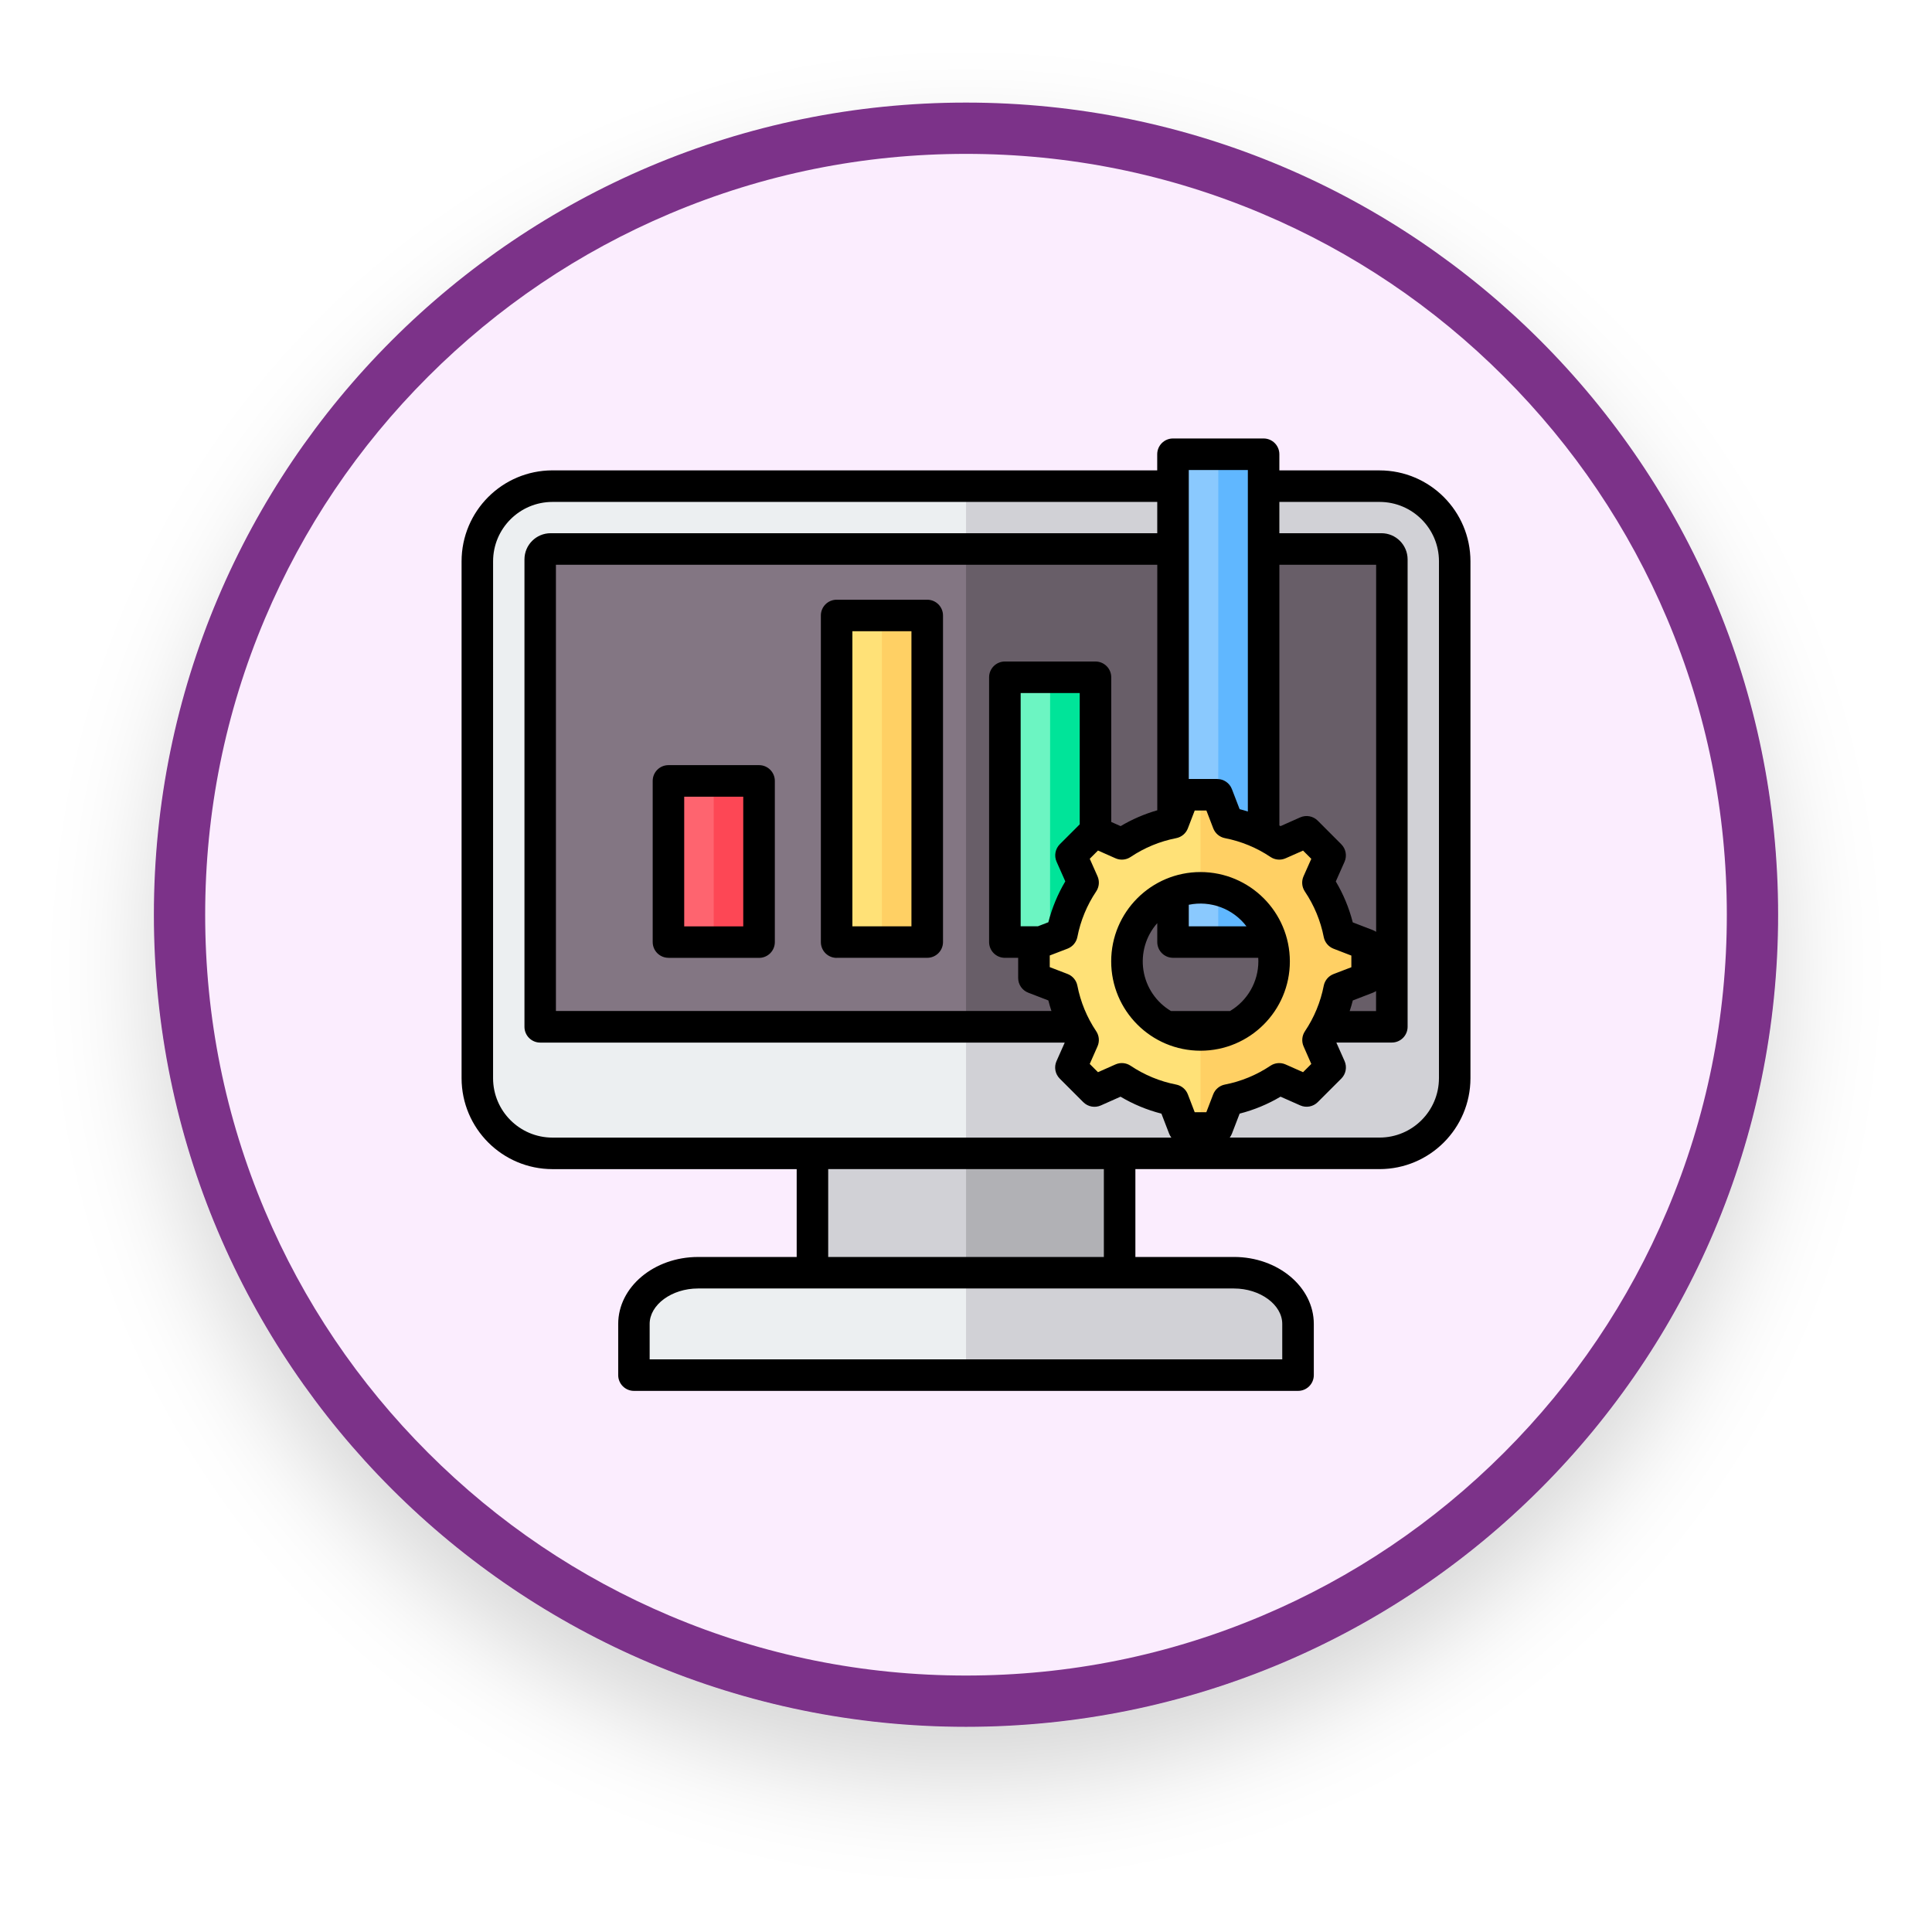
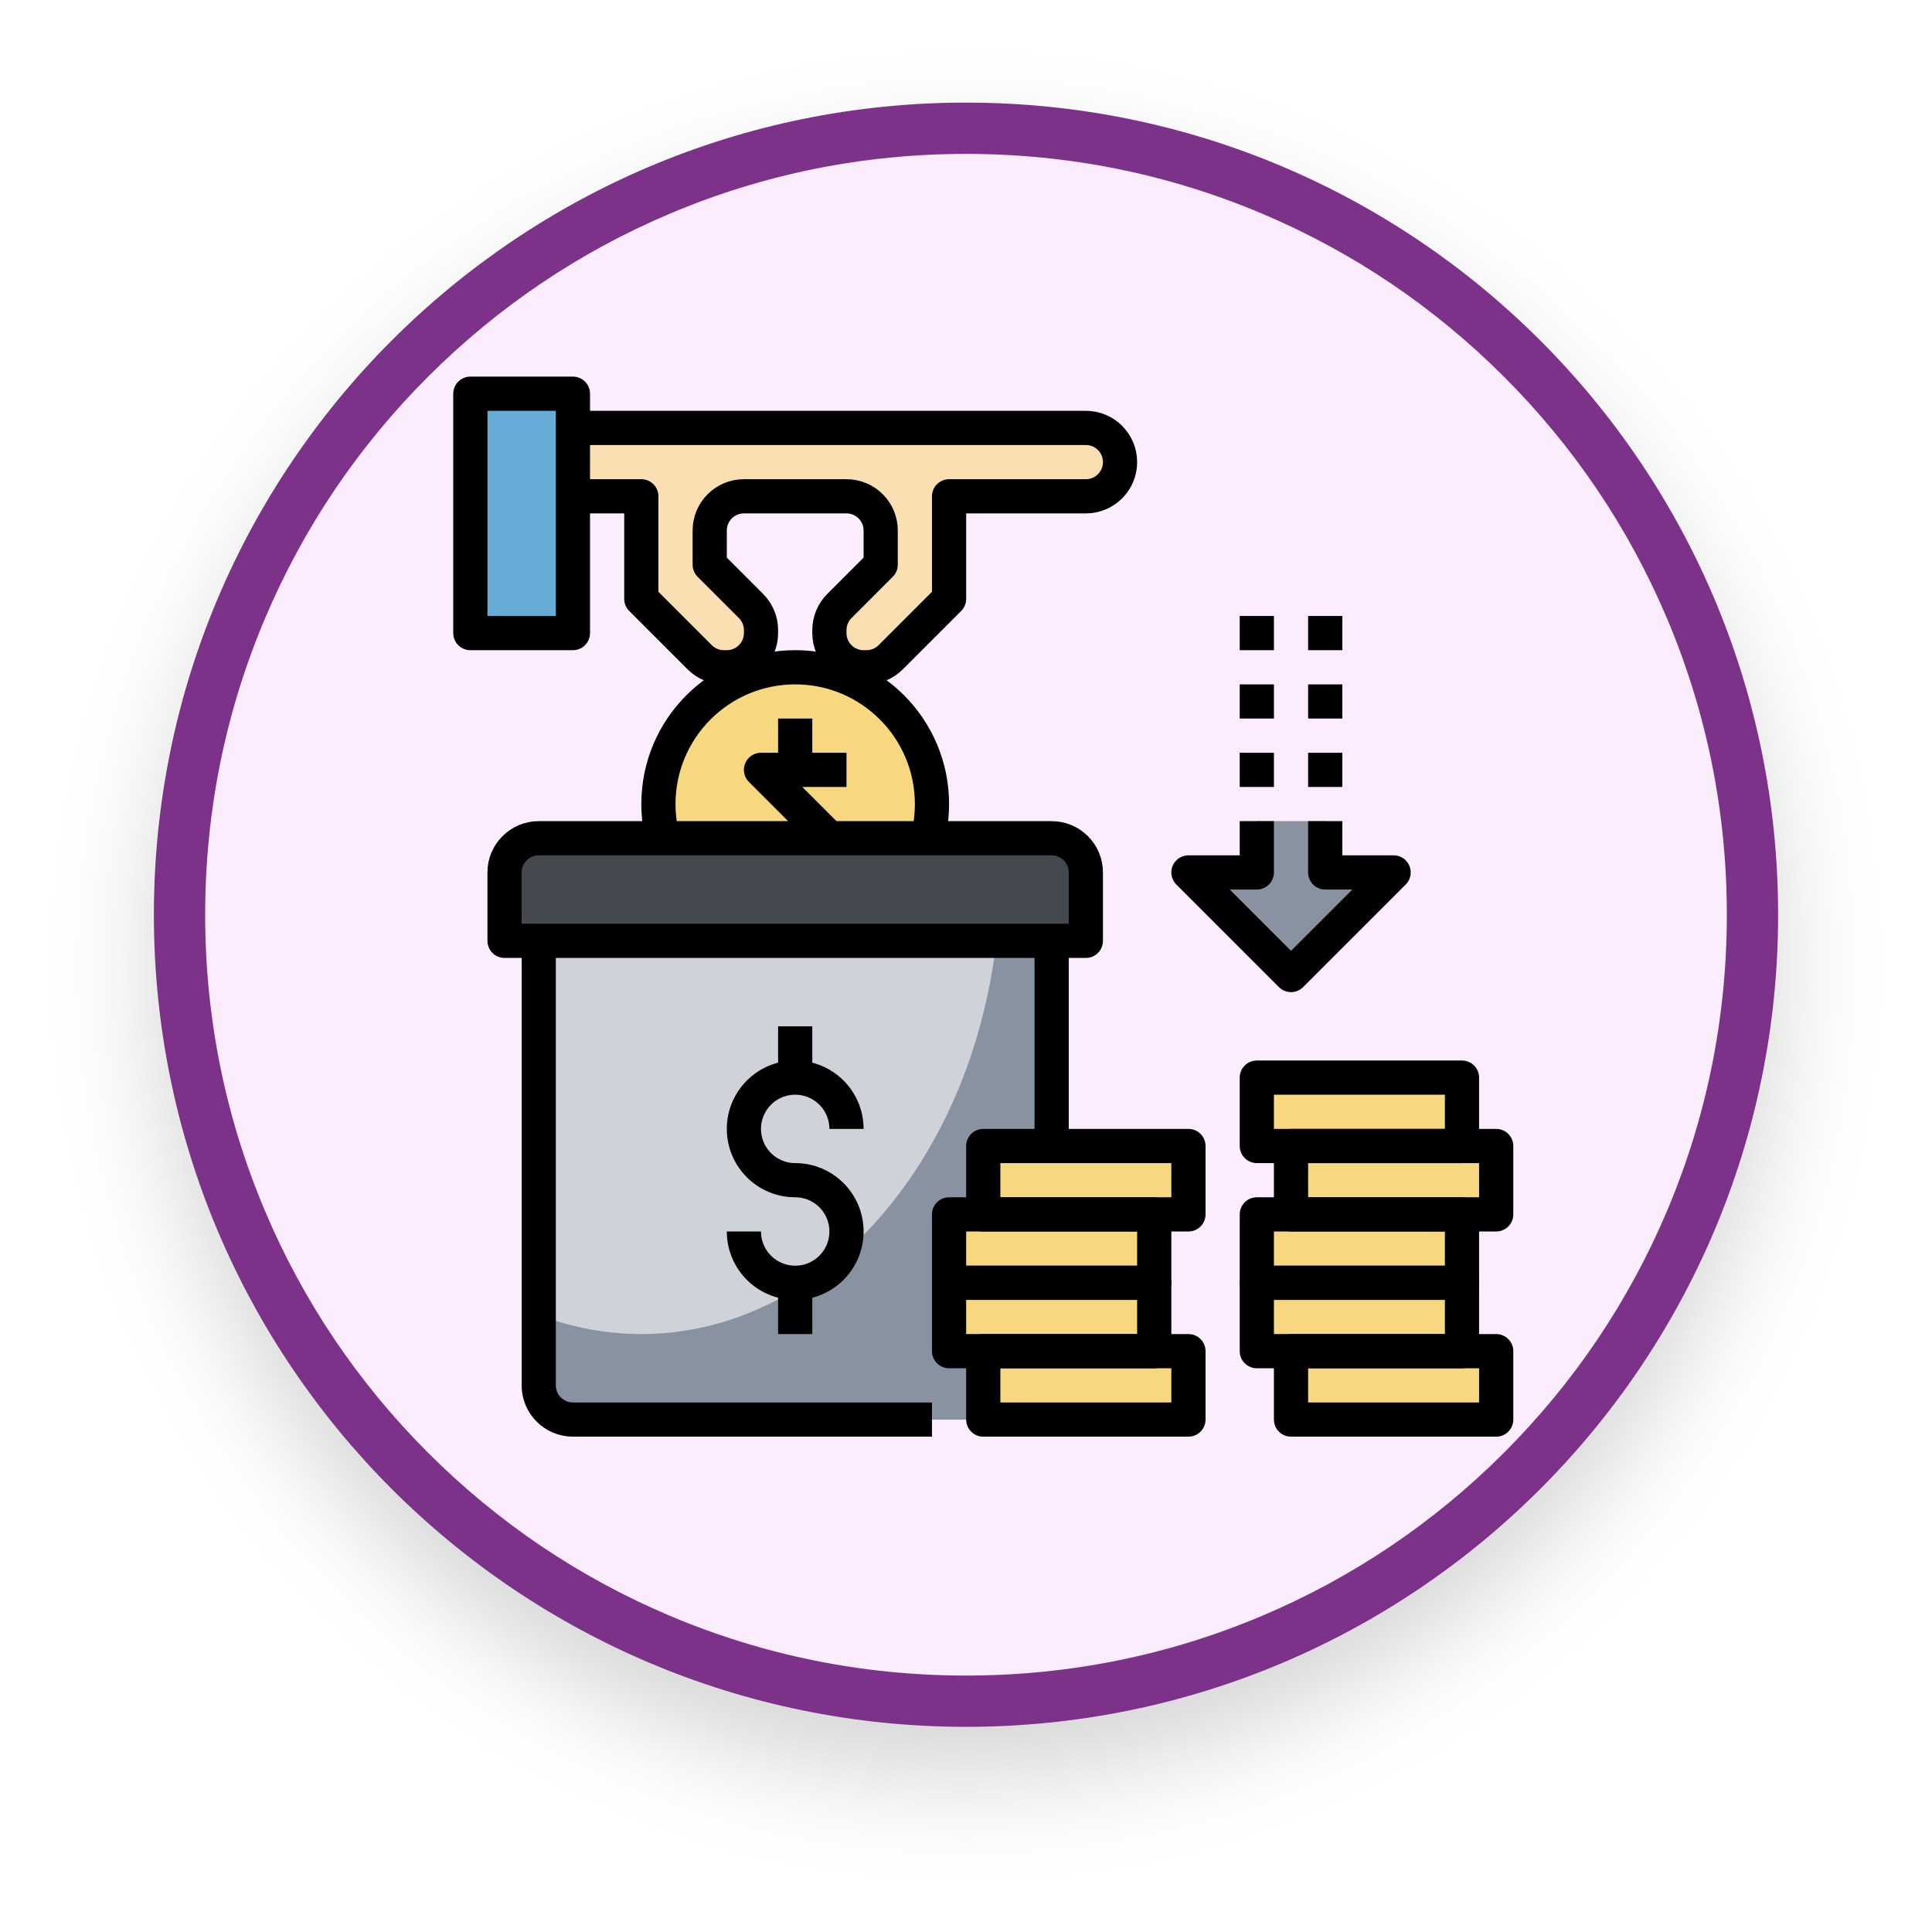
<svg xmlns="http://www.w3.org/2000/svg" width="113" height="113" viewBox="0 0 113 113">
  <defs>
    <filter id="Path_982547" x="0" y="0" width="113" height="113" filterUnits="userSpaceOnUse">
      <feOffset dy="3" input="SourceAlpha" />
      <feGaussianBlur stdDeviation="3" result="blur" />
      <feFlood flood-opacity="0.161" />
      <feComposite operator="in" in2="blur" />
      <feComposite in="SourceGraphic" />
    </filter>
  </defs>
-   <g id="Group_1179262" data-name="Group 1179262" transform="translate(-1424.49 -2361.935)">
-     <g id="Group_1179029" data-name="Group 1179029">
-       <g id="Group_1178720" data-name="Group 1178720" transform="translate(631 872.5)">
-         <g id="Group_1176922" data-name="Group 1176922" transform="translate(802.49 1495.435)">
-           <g id="Group_1172322" data-name="Group 1172322" transform="translate(0 0)">
-             <g id="Group_1164700" data-name="Group 1164700">
-               <g id="Group_1160931" data-name="Group 1160931">
-                 <g id="Group_1160749" data-name="Group 1160749">
-                   <g id="Group_1158891" data-name="Group 1158891">
-                     <g id="Group_1157406" data-name="Group 1157406">
-                       <g id="Group_1155793" data-name="Group 1155793">
-                         <g id="Group_1154704" data-name="Group 1154704">
-                           <g id="Group_1150790" data-name="Group 1150790">
-                             <g id="Group_1154214" data-name="Group 1154214">
-                               <g id="Group_1152583" data-name="Group 1152583">
-                                 <g id="Group_1146973" data-name="Group 1146973">
-                                   <g id="Group_1146954" data-name="Group 1146954">
-                                     <g transform="matrix(1, 0, 0, 1, -9, -6)" filter="url(#Path_982547)">
-                                       <g id="Path_982547-2" data-name="Path 982547" transform="translate(9 6)" fill="#fbedfe">
-                                         <path d="M 47.5 93.5 C 41.289 93.5 35.265 92.284 29.595 89.886 C 24.118 87.569 19.198 84.252 14.973 80.027 C 10.748 75.802 7.431 70.882 5.114 65.405 C 2.716 59.735 1.5 53.711 1.5 47.5 C 1.5 41.289 2.716 35.265 5.114 29.595 C 7.431 24.118 10.748 19.198 14.973 14.973 C 19.198 10.748 24.118 7.431 29.595 5.114 C 35.265 2.716 41.289 1.5 47.5 1.5 C 53.711 1.5 59.735 2.716 65.405 5.114 C 70.882 7.431 75.802 10.748 80.027 14.973 C 84.252 19.198 87.569 24.118 89.886 29.595 C 92.284 35.265 93.5 41.289 93.5 47.5 C 93.5 53.711 92.284 59.735 89.886 65.405 C 87.569 70.882 84.252 75.802 80.027 80.027 C 75.802 84.252 70.882 87.569 65.405 89.886 C 59.735 92.284 53.711 93.5 47.5 93.5 Z" stroke="none" />
-                                         <path d="M 47.5 3 C 41.491 3 35.664 4.176 30.18 6.496 C 24.881 8.737 20.122 11.946 16.034 16.034 C 11.946 20.121 8.737 24.881 6.496 30.179 C 4.176 35.664 3 41.491 3 47.5 C 3 53.509 4.176 59.336 6.496 64.82 C 8.737 70.119 11.946 74.878 16.034 78.966 C 20.122 83.054 24.881 86.263 30.18 88.504 C 35.664 90.824 41.491 92 47.5 92 C 53.509 92 59.336 90.824 64.821 88.504 C 70.119 86.263 74.878 83.054 78.966 78.966 C 83.054 74.878 86.263 70.119 88.504 64.82 C 90.824 59.336 92 53.509 92 47.5 C 92 41.491 90.824 35.664 88.504 30.179 C 86.263 24.881 83.054 20.121 78.966 16.034 C 74.878 11.946 70.119 8.737 64.821 6.496 C 59.336 4.176 53.509 3 47.5 3 M 47.5 0 C 73.734 0 95 21.266 95 47.5 C 95 73.733 73.734 95 47.5 95 C 21.266 95 7.62939453125e-06 73.733 7.62939453125e-06 47.5 C 7.62939453125e-06 21.266 21.266 0 47.5 0 Z" stroke="none" fill="#7b3289" />
+   <g id="Group_1206703" data-name="Group 1206703" transform="translate(-788.49 -1054.972)">
+     <g id="Group_1206225" data-name="Group 1206225">
+       <g id="Group_1202719" data-name="Group 1202719" transform="translate(-5 -1645.051)">
+         <g id="Group_1202072" data-name="Group 1202072" transform="translate(0 324.215)">
+           <g id="Group_1178713" data-name="Group 1178713" transform="translate(0 886.374)">
+             <g id="Group_1176922" data-name="Group 1176922" transform="translate(802.49 1495.435)">
+               <g id="Group_1172322" data-name="Group 1172322" transform="translate(0 0)">
+                 <g id="Group_1164700" data-name="Group 1164700">
+                   <g id="Group_1160931" data-name="Group 1160931">
+                     <g id="Group_1160749" data-name="Group 1160749">
+                       <g id="Group_1158891" data-name="Group 1158891">
+                         <g id="Group_1157406" data-name="Group 1157406">
+                           <g id="Group_1155793" data-name="Group 1155793">
+                             <g id="Group_1154704" data-name="Group 1154704">
+                               <g id="Group_1150790" data-name="Group 1150790">
+                                 <g id="Group_1154214" data-name="Group 1154214">
+                                   <g id="Group_1152583" data-name="Group 1152583">
+                                     <g id="Group_1146973" data-name="Group 1146973">
+                                       <g id="Group_1146954" data-name="Group 1146954">
+                                         <g transform="matrix(1, 0, 0, 1, -9, -6)" filter="url(#Path_982547)">
+                                           <g id="Path_982547-2" data-name="Path 982547" transform="translate(9 6)" fill="#fbedfe">
+                                             <path d="M 47.5 93.5 C 41.289 93.5 35.265 92.284 29.595 89.886 C 24.118 87.569 19.198 84.252 14.973 80.027 C 10.748 75.802 7.431 70.882 5.114 65.405 C 2.716 59.735 1.5 53.711 1.5 47.5 C 1.5 41.289 2.716 35.265 5.114 29.595 C 7.431 24.118 10.748 19.198 14.973 14.973 C 19.198 10.748 24.118 7.431 29.595 5.114 C 35.265 2.716 41.289 1.5 47.5 1.5 C 53.711 1.5 59.735 2.716 65.405 5.114 C 70.882 7.431 75.802 10.748 80.027 14.973 C 84.252 19.198 87.569 24.118 89.886 29.595 C 92.284 35.265 93.5 41.289 93.5 47.5 C 93.5 53.711 92.284 59.735 89.886 65.405 C 87.569 70.882 84.252 75.802 80.027 80.027 C 75.802 84.252 70.882 87.569 65.405 89.886 C 59.735 92.284 53.711 93.5 47.5 93.5 Z" stroke="none" />
+                                             <path d="M 47.5 3 C 41.491 3 35.664 4.176 30.18 6.496 C 24.881 8.737 20.122 11.946 16.034 16.034 C 11.946 20.121 8.737 24.881 6.496 30.179 C 4.176 35.664 3 41.491 3 47.5 C 3 53.509 4.176 59.336 6.496 64.82 C 8.737 70.119 11.946 74.878 16.034 78.966 C 20.122 83.054 24.881 86.263 30.18 88.504 C 35.664 90.824 41.491 92 47.5 92 C 53.509 92 59.336 90.824 64.821 88.504 C 70.119 86.263 74.878 83.054 78.966 78.966 C 83.054 74.878 86.263 70.119 88.504 64.82 C 90.824 59.336 92 53.509 92 47.5 C 92 41.491 90.824 35.664 88.504 30.179 C 86.263 24.881 83.054 20.121 78.966 16.034 C 74.878 11.946 70.119 8.737 64.821 6.496 C 59.336 4.176 53.509 3 47.5 3 M 47.5 0 C 73.734 0 95 21.266 95 47.5 C 95 73.733 73.734 95 47.5 95 C 21.266 95 7.62939453125e-06 73.733 7.62939453125e-06 47.5 C 7.62939453125e-06 21.266 21.266 0 47.5 0 Z" stroke="none" fill="#7b3289" />
+                                           </g>
+                                         </g>
                                      </g>
                                    </g>
                                  </g>
                                </g>
                              </g>
                            </g>
                          </g>
                        </g>
                      </g>
                    </g>
                  </g>
                </g>
              </g>
            </g>
          </g>
        </g>
      </g>
-       <g id="report_5329513_1_" data-name="report_5329513 (1)" transform="translate(1451.487 2373.234)">
-         <g id="Group_1179028" data-name="Group 1179028" transform="translate(0.92 15.271)">
-           <g id="Group_1179025" data-name="Group 1179025" transform="translate(0 1.865)">
-             <path id="Path_1041010" data-name="Path 1041010" d="M178.055,365.923h17.967v9.561H178.055Z" transform="translate(-158.455 -328.189)" fill="#d1d1d6" fill-rule="evenodd" />
-             <path id="Path_1041011" data-name="Path 1041011" d="M256,365.923h8.983v9.561H256Z" transform="translate(-227.414 -328.189)" fill="#b1b1b5" fill-rule="evenodd" />
-             <path id="Path_1041012" data-name="Path 1041012" d="M12.392,38.527H60.769a4.408,4.408,0,0,1,4.395,4.395V73.156a4.408,4.408,0,0,1-4.395,4.395H12.392A4.408,4.408,0,0,1,8,73.156V42.922A4.408,4.408,0,0,1,12.392,38.527Z" transform="translate(-7.997 -38.527)" fill="#eceff1" fill-rule="evenodd" />
-             <path id="Path_1041013" data-name="Path 1041013" d="M256,38.527h24.189a4.408,4.408,0,0,1,4.395,4.395V73.156a4.408,4.408,0,0,1-4.395,4.395H256Z" transform="translate(-227.414 -38.527)" fill="#d1d1d6" fill-rule="evenodd" />
-             <path id="Path_1041014" data-name="Path 1041014" d="M40.492,70.413h48.6a.611.611,0,0,1,.609.609V98.359H39.883V71.022A.611.611,0,0,1,40.492,70.413Z" transform="translate(-36.208 -66.738)" fill="#837683" fill-rule="evenodd" />
-             <path id="Path_1041015" data-name="Path 1041015" d="M256,70.413h24.3a.611.611,0,0,1,.609.609V98.359H256Z" transform="translate(-227.414 -66.738)" fill="#685e68" fill-rule="evenodd" />
-             <path id="Path_1041016" data-name="Path 1041016" d="M88.65,443.678h36.536a1.155,1.155,0,0,0,1.153-1.153v-1.842c0-1.647-1.687-2.994-3.748-2.994H91.245c-2.061,0-3.748,1.347-3.748,2.994v1.842A1.155,1.155,0,0,0,88.65,443.678Z" transform="translate(-78.334 -391.683)" fill="#eceff1" fill-rule="evenodd" />
-             <path id="Path_1041017" data-name="Path 1041017" d="M256,443.678h18.268a1.155,1.155,0,0,0,1.153-1.153v-1.842c0-1.647-1.687-2.994-3.748-2.994H256Z" transform="translate(-227.414 -391.683)" fill="#d1d1d6" fill-rule="evenodd" />
-           </g>
-           <g id="Group_1179026" data-name="Group 1179026" transform="translate(11.178 0)">
-             <path id="Path_1041018" data-name="Path 1041018" d="M106.132,188.1h2.993a1.155,1.155,0,0,1,1.153,1.153v7.124a1.155,1.155,0,0,1-1.153,1.153h-2.993a1.155,1.155,0,0,1-1.153-1.153v-7.124A1.155,1.155,0,0,1,106.132,188.1Z" transform="translate(-104.979 -168.995)" fill="#fe646f" fill-rule="evenodd" />
-             <path id="Path_1041019" data-name="Path 1041019" d="M127.964,188.1h1.5a1.155,1.155,0,0,1,1.153,1.153v7.124a1.155,1.155,0,0,1-1.153,1.153h-1.5Z" transform="translate(-125.315 -168.995)" fill="#fd4755" fill-rule="evenodd" />
-             <path id="Path_1041020" data-name="Path 1041020" d="M191.488,104.163h2.993a1.155,1.155,0,0,1,1.153,1.153v16.8a1.155,1.155,0,0,1-1.153,1.153h-2.993a1.155,1.155,0,0,1-1.153-1.153v-16.8A1.155,1.155,0,0,1,191.488,104.163Z" transform="translate(-180.497 -94.733)" fill="#ffe177" fill-rule="evenodd" />
-             <path id="Path_1041021" data-name="Path 1041021" d="M213.32,104.163h1.5a1.155,1.155,0,0,1,1.153,1.153v16.8a1.155,1.155,0,0,1-1.153,1.153h-1.5Z" transform="translate(-200.833 -94.733)" fill="#ffd064" fill-rule="evenodd" />
-             <path id="Path_1041022" data-name="Path 1041022" d="M276.845,135.513h2.993a1.155,1.155,0,0,1,1.153,1.153V149.85A1.155,1.155,0,0,1,279.838,151h-2.993a1.155,1.155,0,0,1-1.153-1.153V136.666A1.155,1.155,0,0,1,276.845,135.513Z" transform="translate(-256.016 -122.47)" fill="#6cf5c2" fill-rule="evenodd" />
-             <path id="Path_1041023" data-name="Path 1041023" d="M298.676,135.513h1.5a1.155,1.155,0,0,1,1.153,1.153V149.85A1.155,1.155,0,0,1,300.173,151h-1.5Z" transform="translate(-276.351 -122.47)" fill="#00e499" fill-rule="evenodd" />
-             <path id="Path_1041024" data-name="Path 1041024" d="M362.2,22.349h2.993a1.155,1.155,0,0,1,1.153,1.153V49.729a1.155,1.155,0,0,1-1.153,1.153H362.2a1.155,1.155,0,0,1-1.153-1.153V23.5a1.155,1.155,0,0,1,1.153-1.152Z" transform="translate(-331.534 -22.349)" fill="#8ac9fe" fill-rule="evenodd" />
-             <path id="Path_1041025" data-name="Path 1041025" d="M384.031,22.349h1.5A1.155,1.155,0,0,1,386.68,23.5V49.729a1.155,1.155,0,0,1-1.153,1.153h-1.5Z" transform="translate(-351.869 -22.349)" fill="#60b7ff" fill-rule="evenodd" />
-           </g>
-           <g id="Group_1179027" data-name="Group 1179027" transform="translate(32.554 19.914)">
-             <path id="Path_1041026" data-name="Path 1041026" d="M301.8,196.766a8.224,8.224,0,0,1,3,1.244l1.6-.711,1.377,1.377-.71,1.6a8.222,8.222,0,0,1,1.244,3l1.632.628v1.948l-1.633.628a8.224,8.224,0,0,1-1.244,3l.711,1.6-1.377,1.377-1.6-.71a8.22,8.22,0,0,1-3,1.244l-.628,1.632h-1.948l-.628-1.633a8.224,8.224,0,0,1-3-1.244l-1.6.711-1.377-1.377.71-1.6a8.223,8.223,0,0,1-1.244-3l-1.632-.628v-1.948l1.633-.628a8.22,8.22,0,0,1,1.244-3l-.711-1.6,1.377-1.377,1.6.711a8.223,8.223,0,0,1,3-1.244l.628-1.633h1.948Zm-1.6,3.811a4.3,4.3,0,1,0,4.3,4.3A4.3,4.3,0,0,0,300.2,200.576Z" transform="translate(-290.449 -195.133)" fill="#ffe177" fill-rule="evenodd" />
-             <path id="Path_1041027" data-name="Path 1041027" d="M376.613,196.765a8.225,8.225,0,0,1,3,1.244l1.6-.711,1.377,1.377-.71,1.6a8.221,8.221,0,0,1,1.244,3l1.632.628v1.948l-1.633.628a8.225,8.225,0,0,1-1.244,3l.711,1.6-1.377,1.377-1.6-.71a8.22,8.22,0,0,1-3,1.244l-.628,1.632h-.974v-5.443a4.3,4.3,0,0,0,0-8.606v-5.443h.974Z" transform="translate(-365.265 -195.132)" fill="#ffd064" fill-rule="evenodd" />
-           </g>
+       <g id="Layer_9" data-name="Layer 9" transform="translate(814 1076)">
+         <path id="Path_1045355" data-name="Path 1045355" d="M13.25,28A8.24,8.24,0,0,1,13,26a8,8,0,1,1,16,0,8.24,8.24,0,0,1-.25,2Z" fill="#f7d881" />
+         <path id="Path_1045356" data-name="Path 1045356" d="M6,34H36V60a2,2,0,0,1-2,2H8a2,2,0,0,1-2-2Z" fill="#8892a0" />
+         <path id="Path_1045357" data-name="Path 1045357" d="M6,34V55.88A16.86,16.86,0,0,0,12,57c10.54,0,19.27-10,20.77-23Z" fill="#cfd3d9" />
+         <path id="Path_1045358" data-name="Path 1045358" d="M6,28H36a2,2,0,0,1,2,2v4H4V30a2,2,0,0,1,2-2Z" fill="#444950" />
+         <path id="Path_1045359" data-name="Path 1045359" d="M48,42H60v4H48Z" fill="#f7d881" />
+         <path id="Path_1045360" data-name="Path 1045360" d="M50,46H62v4H50Z" fill="#f7d881" />
+         <path id="Path_1045361" data-name="Path 1045361" d="M48,50H60v4H48Z" fill="#f7d881" />
+         <path id="Path_1045362" data-name="Path 1045362" d="M48,54H60v4H48Z" fill="#f7d881" />
+         <path id="Path_1045363" data-name="Path 1045363" d="M50,58H62v4H50Z" fill="#f7d881" />
+         <path id="Path_1045364" data-name="Path 1045364" d="M32,58H44v4H32Z" fill="#f7d881" />
+         <path id="Path_1045365" data-name="Path 1045365" d="M30,54H42v4H30Z" fill="#f7d881" />
+         <path id="Path_1045366" data-name="Path 1045366" d="M30,50H42v4H30Z" fill="#f7d881" />
+         <path id="Path_1045367" data-name="Path 1045367" d="M32,46H44v4H32Z" fill="#f7d881" />
+         <path id="Path_1045368" data-name="Path 1045368" d="M48,27v3H44l6,6,6-6H52V27Z" fill="#8892a0" />
+         <path id="Path_1045369" data-name="Path 1045369" d="M2,2H8V16H2Z" transform="translate(10 18) rotate(180)" fill="#66acd7" />
+         <path id="Path_1045370" data-name="Path 1045370" d="M8,8h4v6l3.41,3.41a2,2,0,0,0,1.42.59H17a2,2,0,0,0,2-2v-.17a2,2,0,0,0-.59-1.42L16,12V10a2,2,0,0,1,2-2h6a2,2,0,0,1,2,2v2l-2.41,2.41A2,2,0,0,0,23,15.83V16a2,2,0,0,0,2,2h.17a2,2,0,0,0,1.42-.59L30,14V8h8a2,2,0,0,0,0-4H8Z" fill="#fadfb2" />
+         <g id="Group_1206224" data-name="Group 1206224">
+           <path id="Path_1045371" data-name="Path 1045371" d="M29,62H8a2,2,0,0,1-2-2V34" fill="none" stroke="#000" stroke-linejoin="round" stroke-width="2" />
+           <path id="Path_1045372" data-name="Path 1045372" d="M36,34V46" fill="none" stroke="#000" stroke-linejoin="round" stroke-width="2" />
+           <path id="Path_1045373" data-name="Path 1045373" d="M6,28H36a2,2,0,0,1,2,2v4H4V30a2,2,0,0,1,2-2Z" fill="none" stroke="#000" stroke-linejoin="round" stroke-width="2" />
+           <path id="Path_1045374" data-name="Path 1045374" d="M24,45a3,3,0,1,0-3,3,3,3,0,1,1-3,3" fill="none" stroke="#000" stroke-linejoin="round" stroke-width="2" />
+           <path id="Path_1045375" data-name="Path 1045375" d="M21,42V39" fill="none" stroke="#000" stroke-linejoin="round" stroke-width="2" />
+           <path id="Path_1045376" data-name="Path 1045376" d="M21,54v3" fill="none" stroke="#000" stroke-linejoin="round" stroke-width="2" />
+           <path id="Path_1045377" data-name="Path 1045377" d="M8,8h4v6l3.41,3.41a2,2,0,0,0,1.42.59H17a2,2,0,0,0,2-2v-.17a2,2,0,0,0-.59-1.42L16,12V10a2,2,0,0,1,2-2h6a2,2,0,0,1,2,2v2l-2.41,2.41A2,2,0,0,0,23,15.83V16a2,2,0,0,0,2,2h.17a2,2,0,0,0,1.42-.59L30,14V8h8a2,2,0,0,0,0-4H8" fill="none" stroke="#000" stroke-linejoin="round" stroke-width="2" />
+           <path id="Path_1045378" data-name="Path 1045378" d="M2,2H8V16H2Z" transform="translate(10 18) rotate(180)" fill="none" stroke="#000" stroke-linejoin="round" stroke-width="2" />
+           <path id="Path_1045379" data-name="Path 1045379" d="M24,24H19l4,4" fill="none" stroke="#000" stroke-linejoin="round" stroke-width="2" />
+           <path id="Path_1045380" data-name="Path 1045380" d="M21,24V21" fill="none" stroke="#000" stroke-linejoin="round" stroke-width="2" />
+           <path id="Path_1045381" data-name="Path 1045381" d="M13.25,28A8.24,8.24,0,0,1,13,26a8,8,0,1,1,16,0,8.24,8.24,0,0,1-.25,2" fill="none" stroke="#000" stroke-linejoin="round" stroke-width="2" />
+           <path id="Path_1045382" data-name="Path 1045382" d="M50,58H62v4H50Z" fill="none" stroke="#000" stroke-linejoin="round" stroke-width="2" />
+           <path id="Path_1045383" data-name="Path 1045383" d="M48,54H60v4H48Z" fill="none" stroke="#000" stroke-linejoin="round" stroke-width="2" />
+           <path id="Path_1045384" data-name="Path 1045384" d="M32,58H44v4H32Z" fill="none" stroke="#000" stroke-linejoin="round" stroke-width="2" />
+           <path id="Path_1045385" data-name="Path 1045385" d="M30,54H42v4H30Z" fill="none" stroke="#000" stroke-linejoin="round" stroke-width="2" />
+           <path id="Path_1045386" data-name="Path 1045386" d="M30,50H42v4H30Z" fill="none" stroke="#000" stroke-linejoin="round" stroke-width="2" />
+           <path id="Path_1045387" data-name="Path 1045387" d="M32,46H44v4H32Z" fill="none" stroke="#000" stroke-linejoin="round" stroke-width="2" />
+           <path id="Path_1045388" data-name="Path 1045388" d="M48,50H60v4H48Z" fill="none" stroke="#000" stroke-linejoin="round" stroke-width="2" />
+           <path id="Path_1045389" data-name="Path 1045389" d="M50,46H62v4H50Z" fill="none" stroke="#000" stroke-linejoin="round" stroke-width="2" />
+           <path id="Path_1045390" data-name="Path 1045390" d="M48,42H60v4H48Z" fill="none" stroke="#000" stroke-linejoin="round" stroke-width="2" />
+           <path id="Path_1045391" data-name="Path 1045391" d="M48,27v3H44l6,6,6-6H52V27" fill="none" stroke="#000" stroke-linejoin="round" stroke-width="2" />
+           <path id="Path_1045392" data-name="Path 1045392" d="M52,25V23" fill="none" stroke="#000" stroke-linejoin="round" stroke-width="2" />
+           <path id="Path_1045393" data-name="Path 1045393" d="M52,21V19" fill="none" stroke="#000" stroke-linejoin="round" stroke-width="2" />
+           <path id="Path_1045394" data-name="Path 1045394" d="M52,17V15" fill="none" stroke="#000" stroke-linejoin="round" stroke-width="2" />
+           <path id="Path_1045395" data-name="Path 1045395" d="M48,25V23" fill="none" stroke="#000" stroke-linejoin="round" stroke-width="2" />
+           <path id="Path_1045396" data-name="Path 1045396" d="M48,21V19" fill="none" stroke="#000" stroke-linejoin="round" stroke-width="2" />
+           <path id="Path_1045397" data-name="Path 1045397" d="M48,17V15" fill="none" stroke="#000" stroke-linejoin="round" stroke-width="2" />
        </g>
-         <path id="Path_1041028" data-name="Path 1041028" d="M44.953,47.834H41.49a3.376,3.376,0,0,1-.8-5.14V43.8a.923.923,0,0,0,.922.922h4.984c0,.068.007.136.007.207a3.384,3.384,0,0,1-1.649,2.9Zm.954-4.953a3.38,3.38,0,0,0-3.374-1.261v1.261Zm-2.686-3.175a5.225,5.225,0,1,0,5.224,5.226,5.232,5.232,0,0,0-5.224-5.226ZM22.858,25.622h3.454v17.26H22.858Zm-.922,19.1h5.3a.922.922,0,0,0,.922-.922V24.7a.923.923,0,0,0-.922-.922h-5.3a.923.923,0,0,0-.922.922V43.8A.922.922,0,0,0,21.936,44.726ZM13.021,35.3h3.454v7.585H13.021ZM12.1,44.726h5.3a.923.923,0,0,0,.922-.922V34.375a.923.923,0,0,0-.922-.922H12.1a.922.922,0,0,0-.922.922V43.8a.922.922,0,0,0,.922.922Zm45.066,7.039V21.531a3.475,3.475,0,0,0-3.472-3.473H47.831v1.83H53.8a1.533,1.533,0,0,1,1.532,1.532V48.756a.922.922,0,0,1-.922.922H51.164l.481,1.082a.923.923,0,0,1-.191,1.026l-1.377,1.377a.922.922,0,0,1-1.026.191L47.9,52.844a9.079,9.079,0,0,1-2.392.991l-.452,1.173a.963.963,0,0,1-.128.228h8.765a3.476,3.476,0,0,0,3.472-3.472ZM37.566,62.22H21.443V57.081H37.566ZM48,66.136v2.072h-37V66.136c0-1.124,1.294-2.073,2.826-2.073H45.177C46.709,64.064,48,65.012,48,66.136ZM1.842,51.765a3.477,3.477,0,0,0,3.472,3.473h36.2a.934.934,0,0,1-.129-.228l-.452-1.173a9.1,9.1,0,0,1-2.392-.992l-1.151.512a.922.922,0,0,1-1.026-.191l-1.377-1.377a.92.92,0,0,1-.19-1.026l.481-1.082H4.6a.922.922,0,0,1-.922-.922V21.42a1.533,1.533,0,0,1,1.532-1.532H40.689v-1.83H5.315a3.476,3.476,0,0,0-3.472,3.473ZM45.988,16.193V36.166c-.159-.049-.318-.1-.481-.138l-.452-1.173a.921.921,0,0,0-.86-.591H42.533V16.193Zm7.5,27.008a.965.965,0,0,0-.192-.1l-1.172-.452a9.072,9.072,0,0,0-.992-2.393l.511-1.15a.923.923,0,0,0-.191-1.026L50.075,36.7a.922.922,0,0,0-1.026-.191L47.9,37.02l-.068-.039V21.732h5.659V43.2Zm-1.366,4.017,1.173-.452a.947.947,0,0,0,.192-.1v1.172H51.944q.1-.3.181-.617ZM34.8,39.1l.511,1.15a9.11,9.11,0,0,0-.992,2.393l-.613.236H32.7V29.236h3.454v7.68l-1.162,1.162A.921.921,0,0,0,34.8,39.1Zm5.891-3.008V21.732H5.518v26.1H34.5c-.068-.2-.128-.409-.181-.617l-1.173-.452a.922.922,0,0,1-.592-.86v-1.18h-.778a.922.922,0,0,1-.922-.922V28.314a.923.923,0,0,1,.922-.922h5.3a.923.923,0,0,1,.922.922v8.462l.548.244A9.151,9.151,0,0,1,40.689,36.094Zm8.559,13.815a.923.923,0,0,1,.077-.889,7.26,7.26,0,0,0,1.1-2.664A.923.923,0,0,1,51,45.673l1.042-.4v-.681L51,44.19a.924.924,0,0,1-.573-.682,7.266,7.266,0,0,0-1.105-2.665.924.924,0,0,1-.077-.889l.454-1.021-.483-.482L48.2,38.9a.92.92,0,0,1-.889-.077,7.262,7.262,0,0,0-2.664-1.1.922.922,0,0,1-.683-.574l-.4-1.042H42.88l-.4,1.042a.923.923,0,0,1-.682.574,7.278,7.278,0,0,0-2.665,1.1.919.919,0,0,1-.889.077l-1.021-.453-.482.482.453,1.021a.919.919,0,0,1-.077.889,7.269,7.269,0,0,0-1.1,2.664.923.923,0,0,1-.574.683l-1.042.4v.681l1.042.4a.923.923,0,0,1,.574.684,7.278,7.278,0,0,0,1.1,2.664.917.917,0,0,1,.077.887L36.74,50.93l.482.482,1.021-.453a.919.919,0,0,1,.889.077,7.276,7.276,0,0,0,2.665,1.1.923.923,0,0,1,.682.574l.4,1.042h.681l.4-1.042a.922.922,0,0,1,.683-.574,7.269,7.269,0,0,0,2.665-1.1.921.921,0,0,1,.887-.077l1.021.453.483-.482Zm4.445-33.695H47.831v-.943a.922.922,0,0,0-.922-.922h-5.3a.923.923,0,0,0-.922.922v.943H5.315A5.323,5.323,0,0,0,0,21.531V51.765a5.324,5.324,0,0,0,5.317,5.317H19.6v5.138H13.831c-2.575,0-4.67,1.757-4.67,3.917V69.13a.922.922,0,0,0,.922.922H48.924a.922.922,0,0,0,.922-.922V66.136c0-2.16-2.095-3.917-4.669-3.917H39.41V57.081H53.692a5.323,5.323,0,0,0,5.316-5.317V21.531A5.322,5.322,0,0,0,53.693,16.214Z" transform="translate(0 0)" fill-rule="evenodd" />
      </g>
    </g>
  </g>
</svg>
